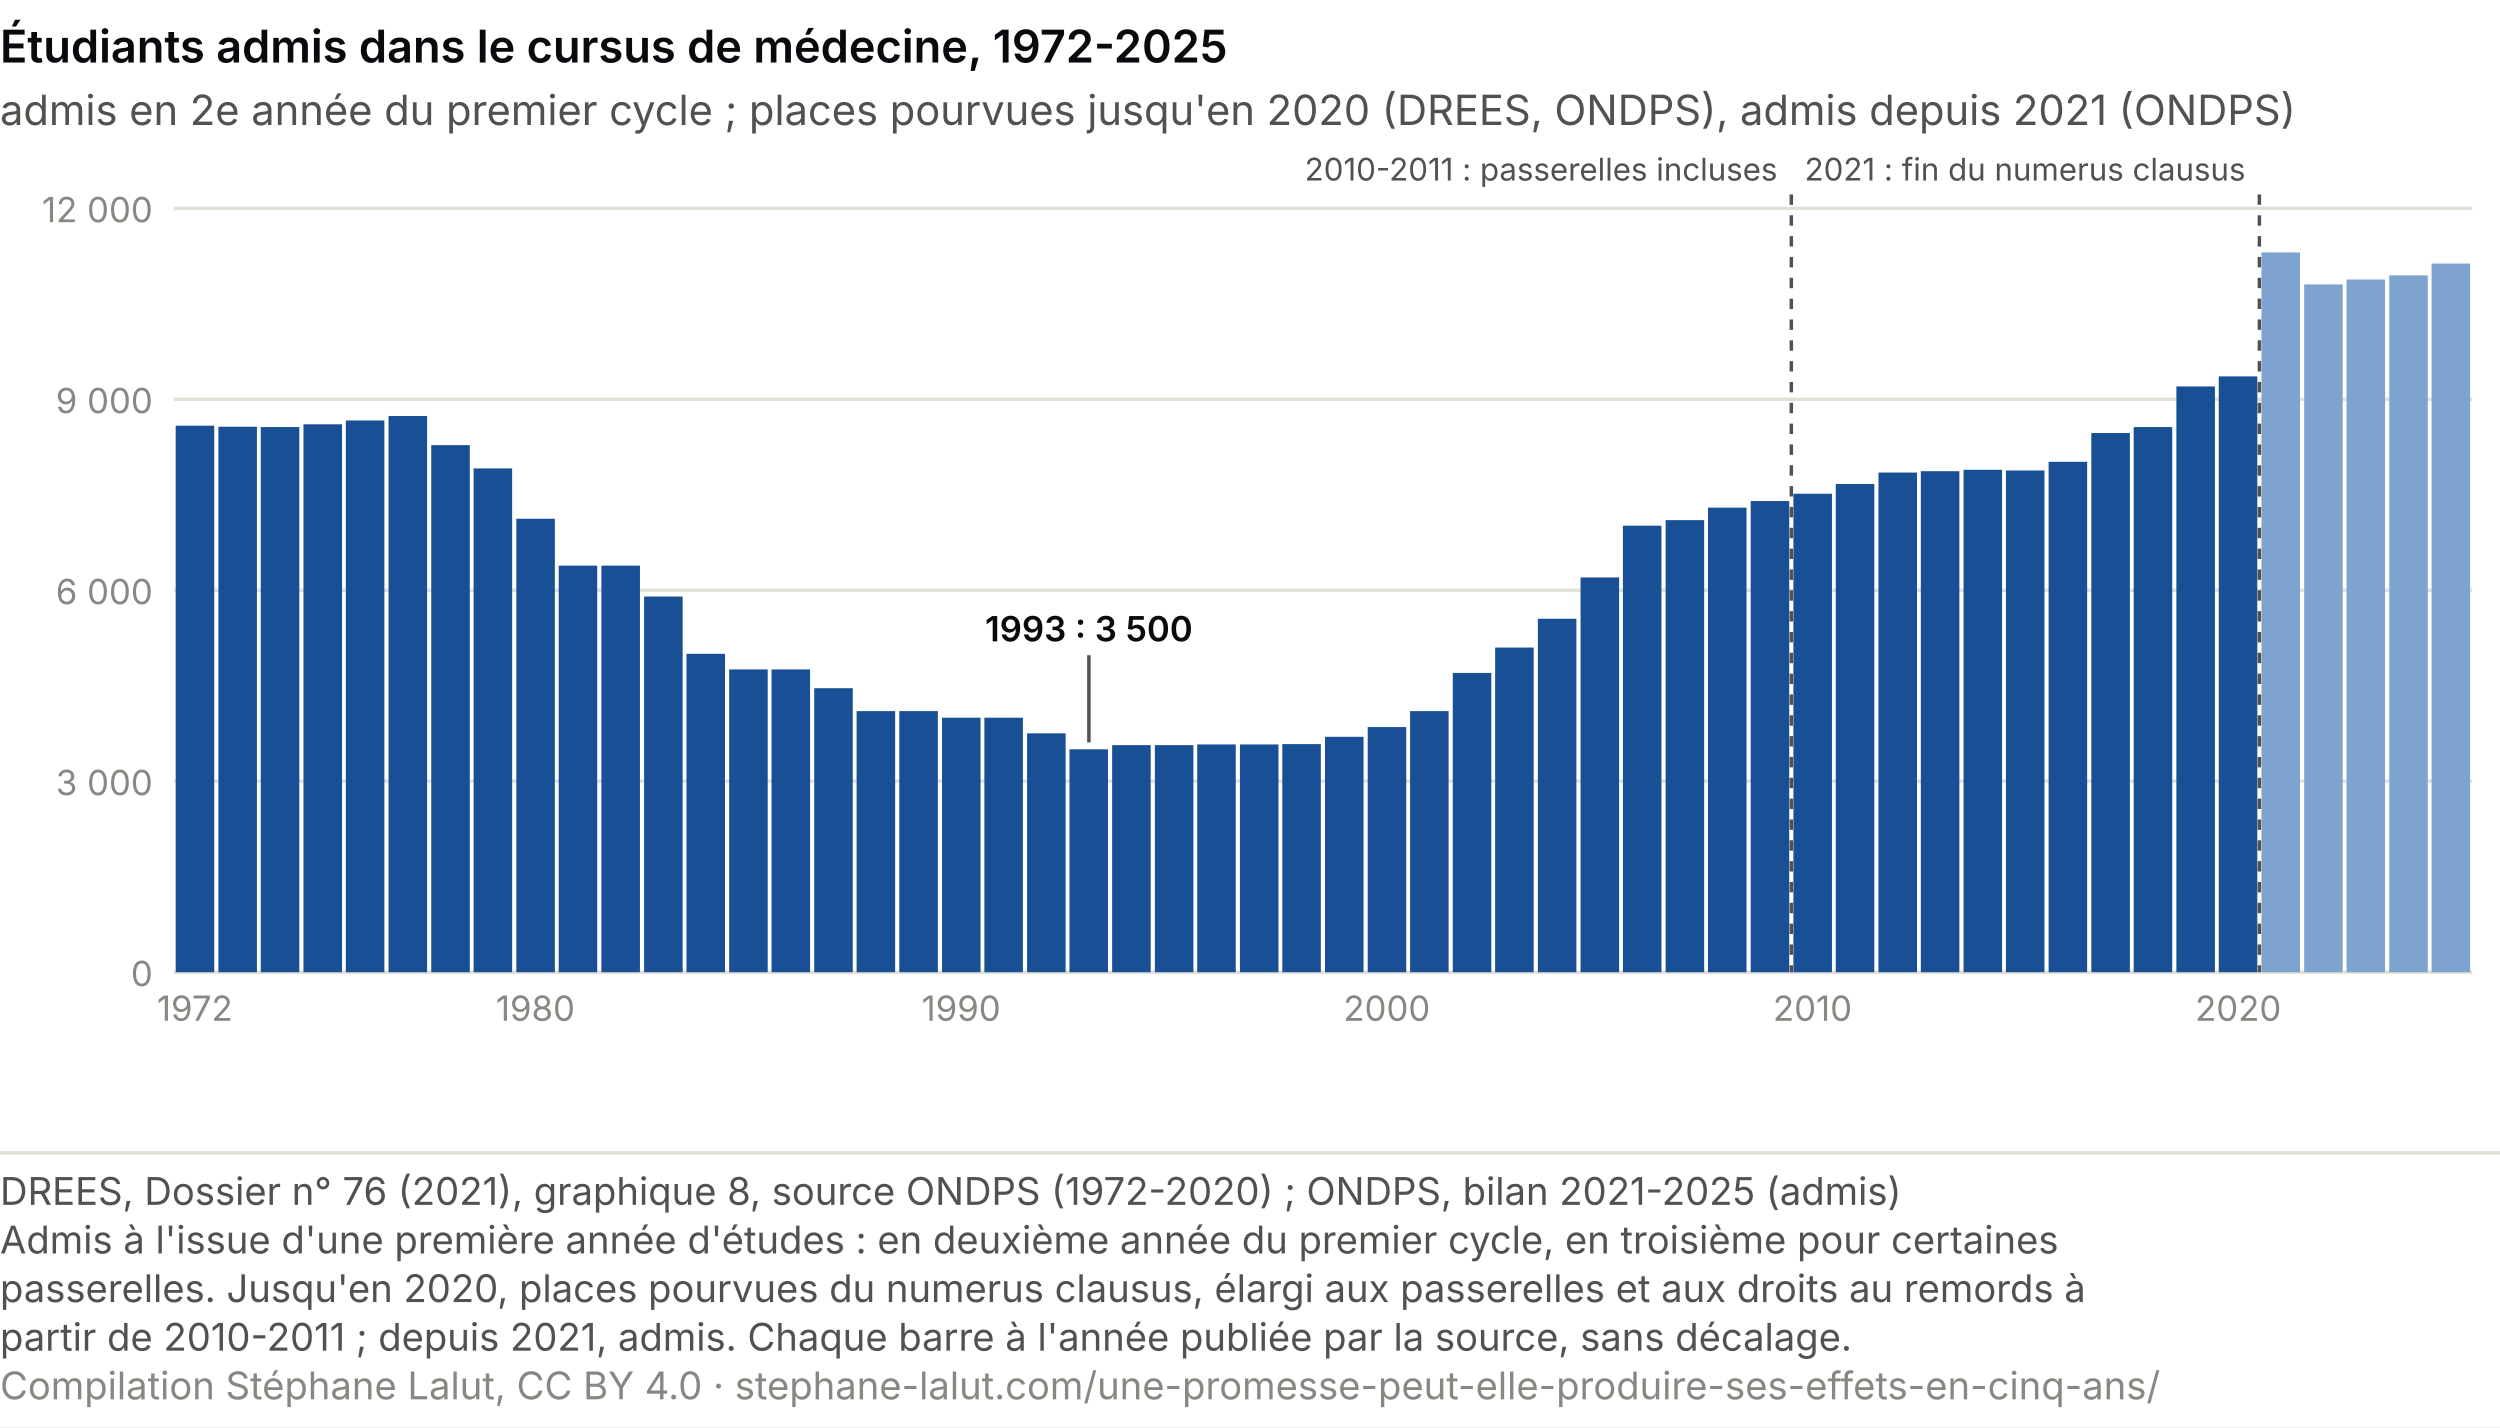
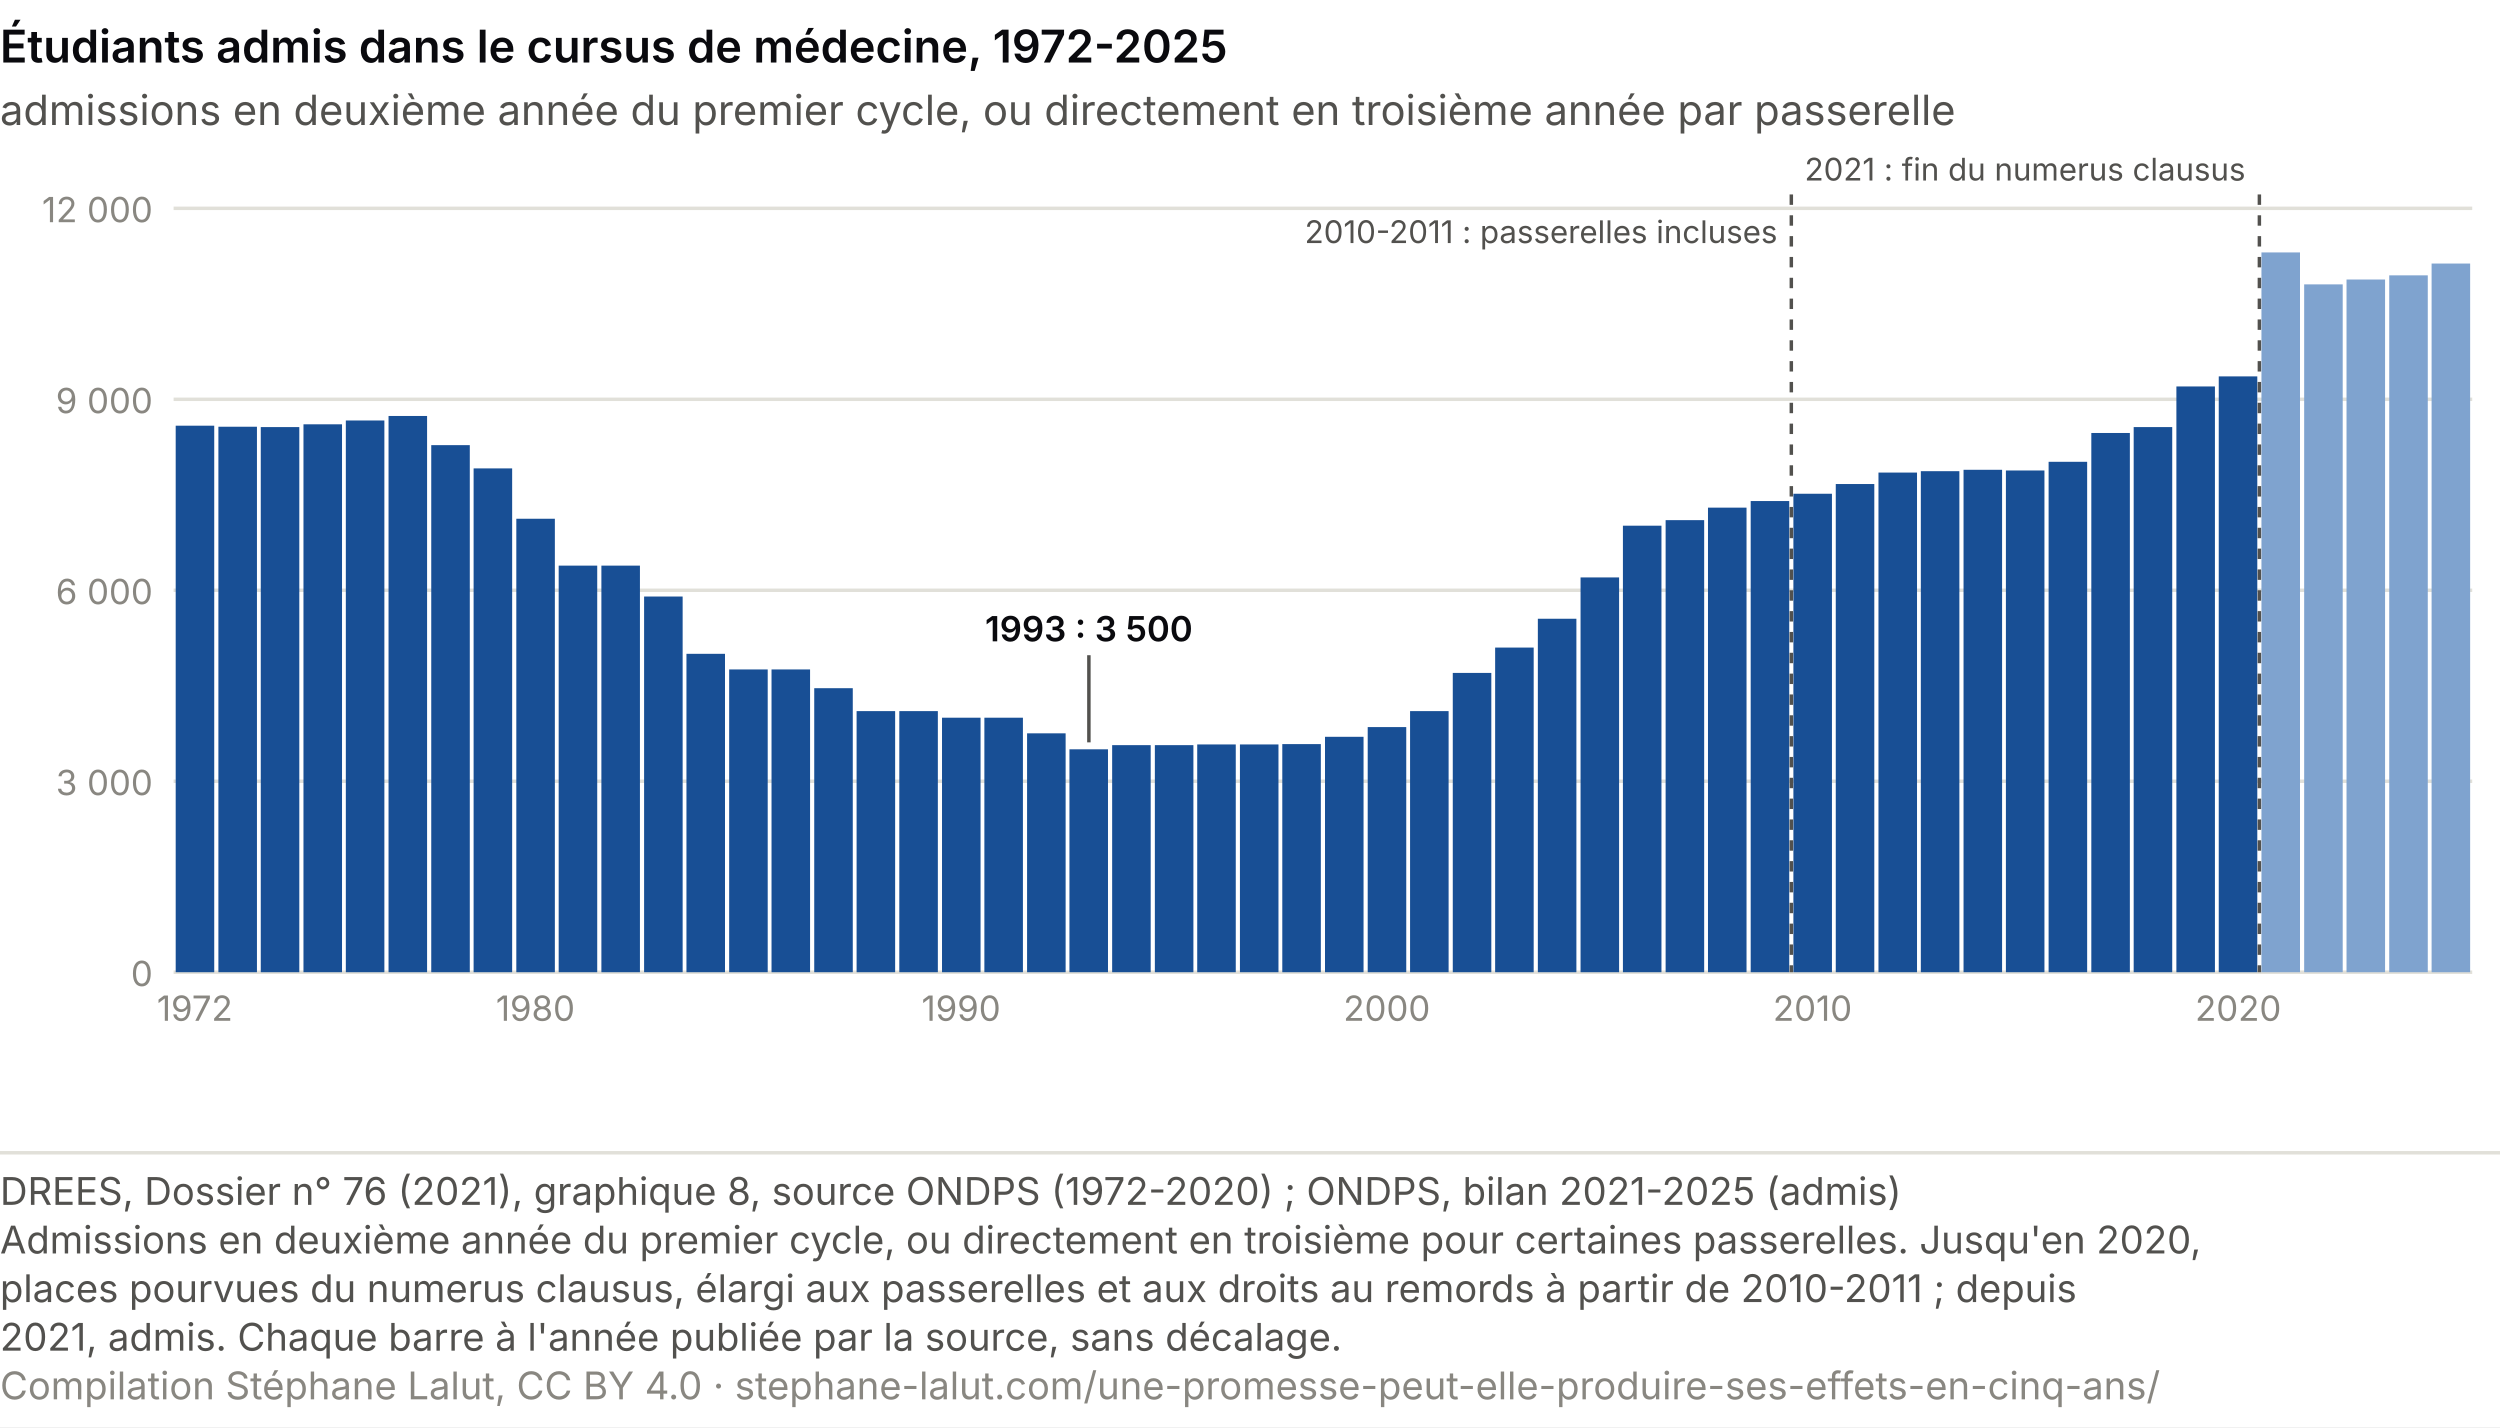
<svg xmlns="http://www.w3.org/2000/svg" viewBox="0 0 720 411" role="img" font-variant-numeric="tabular-nums" aria-labelledby="da-t da-d" font-family="system-ui, -apple-system, Segoe UI, sans-serif">
  <rect width="720" height="411" fill="#ffffff" />
  <text x="0.0" y="18.0" font-size="13" fill="#0A0A0E" text-anchor="start" font-weight="600">Étudiants admis dans le cursus de médecine, 1972-2025</text>
-   <text x="0.0" y="36.0" font-size="12" fill="#52514e" text-anchor="start">admis en 2e année du premier cycle ; places pourvues jusqu'en 2020 (DREES, ONDPS), admis depuis 2021 (ONDPS)</text>
+   <text x="0.0" y="36.0" font-size="12" fill="#52514e" text-anchor="start">admissions en deuxième année du premier cycle, ou directement en troisième année par passerelle</text>
  <line x1="50" y1="280.0" x2="712" y2="280.0" stroke="#e1e0d9" />
  <text x="44.0" y="284.0" font-size="10" fill="#898781" text-anchor="end">0</text>
  <line x1="50" y1="225.0" x2="712" y2="225.0" stroke="#e1e0d9" />
  <text x="44.0" y="229.0" font-size="10" fill="#898781" text-anchor="end">3 000</text>
  <line x1="50" y1="170.0" x2="712" y2="170.0" stroke="#e1e0d9" />
  <text x="44.0" y="174.0" font-size="10" fill="#898781" text-anchor="end">6 000</text>
  <line x1="50" y1="115.0" x2="712" y2="115.0" stroke="#e1e0d9" />
  <text x="44.0" y="119.0" font-size="10" fill="#898781" text-anchor="end">9 000</text>
  <line x1="50" y1="60.0" x2="712" y2="60.0" stroke="#e1e0d9" />
  <text x="44.0" y="64.0" font-size="10" fill="#898781" text-anchor="end">12 000</text>
  <rect x="50.6" y="122.6" width="11.1" height="157.4" fill="#184f95" />
  <text x="56.1" y="294.0" font-size="10" fill="#898781" text-anchor="middle">1972</text>
  <rect x="62.9" y="122.9" width="11.1" height="157.1" fill="#184f95" />
  <rect x="75.1" y="123.0" width="11.1" height="157.0" fill="#184f95" />
  <rect x="87.4" y="122.2" width="11.1" height="157.8" fill="#184f95" />
  <rect x="99.6" y="121.1" width="11.1" height="158.9" fill="#184f95" />
  <rect x="111.9" y="119.8" width="11.1" height="160.2" fill="#184f95" />
  <rect x="124.2" y="128.2" width="11.1" height="151.8" fill="#184f95" />
  <rect x="136.4" y="134.9" width="11.1" height="145.1" fill="#184f95" />
  <rect x="148.7" y="149.4" width="11.1" height="130.6" fill="#184f95" />
  <text x="154.2" y="294.0" font-size="10" fill="#898781" text-anchor="middle">1980</text>
  <rect x="160.9" y="162.9" width="11.1" height="117.1" fill="#184f95" />
  <rect x="173.2" y="162.9" width="11.1" height="117.1" fill="#184f95" />
  <rect x="185.5" y="171.8" width="11.1" height="108.2" fill="#184f95" />
  <rect x="197.7" y="188.3" width="11.1" height="91.7" fill="#184f95" />
  <rect x="210.0" y="192.8" width="11.1" height="87.2" fill="#184f95" />
  <rect x="222.2" y="192.8" width="11.1" height="87.2" fill="#184f95" />
  <rect x="234.5" y="198.2" width="11.1" height="81.8" fill="#184f95" />
  <rect x="246.7" y="204.8" width="11.1" height="75.2" fill="#184f95" />
  <rect x="259.0" y="204.8" width="11.1" height="75.2" fill="#184f95" />
  <rect x="271.3" y="206.7" width="11.1" height="73.3" fill="#184f95" />
  <text x="276.8" y="294.0" font-size="10" fill="#898781" text-anchor="middle">1990</text>
  <rect x="283.5" y="206.7" width="11.1" height="73.3" fill="#184f95" />
  <rect x="295.8" y="211.2" width="11.1" height="68.8" fill="#184f95" />
  <rect x="308.0" y="215.8" width="11.1" height="64.2" fill="#184f95" />
  <rect x="320.3" y="214.6" width="11.1" height="65.4" fill="#184f95" />
  <rect x="332.6" y="214.6" width="11.1" height="65.4" fill="#184f95" />
  <rect x="344.8" y="214.4" width="11.1" height="65.6" fill="#184f95" />
  <rect x="357.1" y="214.4" width="11.1" height="65.6" fill="#184f95" />
  <rect x="369.3" y="214.3" width="11.1" height="65.7" fill="#184f95" />
  <rect x="381.6" y="212.2" width="11.1" height="67.8" fill="#184f95" />
  <rect x="393.9" y="209.4" width="11.1" height="70.6" fill="#184f95" />
  <text x="399.4" y="294.0" font-size="10" fill="#898781" text-anchor="middle">2000</text>
  <rect x="406.1" y="204.8" width="11.1" height="75.2" fill="#184f95" />
  <rect x="418.4" y="193.8" width="11.1" height="86.2" fill="#184f95" />
  <rect x="430.6" y="186.5" width="11.1" height="93.5" fill="#184f95" />
  <rect x="442.9" y="178.2" width="11.1" height="101.8" fill="#184f95" />
  <rect x="455.2" y="166.3" width="11.1" height="113.7" fill="#184f95" />
  <rect x="467.4" y="151.4" width="11.1" height="128.6" fill="#184f95" />
  <rect x="479.7" y="149.8" width="11.1" height="130.2" fill="#184f95" />
  <rect x="491.9" y="146.2" width="11.1" height="133.8" fill="#184f95" />
  <rect x="504.2" y="144.3" width="11.1" height="135.7" fill="#184f95" />
  <rect x="516.5" y="142.2" width="11.1" height="137.8" fill="#184f95" />
  <text x="522.0" y="294.0" font-size="10" fill="#898781" text-anchor="middle">2010</text>
  <rect x="528.7" y="139.4" width="11.1" height="140.6" fill="#184f95" />
  <rect x="541.0" y="136.1" width="11.1" height="143.9" fill="#184f95" />
  <rect x="553.2" y="135.7" width="11.1" height="144.3" fill="#184f95" />
  <rect x="565.5" y="135.3" width="11.1" height="144.7" fill="#184f95" />
  <rect x="577.7" y="135.5" width="11.1" height="144.5" fill="#184f95" />
  <rect x="590.0" y="133.0" width="11.1" height="147.0" fill="#184f95" />
  <rect x="602.3" y="124.7" width="11.1" height="155.3" fill="#184f95" />
  <rect x="614.5" y="123.0" width="11.1" height="157.0" fill="#184f95" />
  <rect x="626.8" y="111.3" width="11.1" height="168.7" fill="#184f95" />
  <rect x="639.0" y="108.4" width="11.1" height="171.6" fill="#184f95" />
  <text x="644.6" y="294.0" font-size="10" fill="#898781" text-anchor="middle">2020</text>
  <rect x="651.3" y="72.7" width="11.1" height="207.3" fill="#7fa3cf" />
  <rect x="663.6" y="81.9" width="11.1" height="198.1" fill="#7fa3cf" />
  <rect x="675.8" y="80.5" width="11.1" height="199.5" fill="#7fa3cf" />
  <rect x="688.1" y="79.3" width="11.1" height="200.7" fill="#7fa3cf" />
  <rect x="700.3" y="75.9" width="11.1" height="204.1" fill="#7fa3cf" />
  <line x1="515.9" y1="56" x2="515.9" y2="280" stroke="#52514e" stroke-dasharray="3 3" />
-   <text x="511.9" y="52.0" font-size="9" fill="#52514e" text-anchor="end">2010-2011 : passerelles incluses</text>
+   <text x="511.9" y="70.0" font-size="9" fill="#52514e" text-anchor="end">2010-2011 : passerelles incluses</text>
  <line x1="650.7" y1="56" x2="650.7" y2="280" stroke="#52514e" stroke-dasharray="3 3" />
  <text x="646.7" y="52.0" font-size="9" fill="#52514e" text-anchor="end">2021 : fin du numerus clausus</text>
  <line x1="313.6" y1="188.7" x2="313.6" y2="213.8" stroke="#52514e" />
  <text x="313.6" y="184.7" font-size="10" fill="#0A0A0E" text-anchor="middle" font-weight="600">1993 : 3 500</text>
  <line x1="0" y1="332.0" x2="720" y2="332.0" stroke="#e1e0d9" />
  <text class="pied-source" x="0" y="347.0" font-size="11" fill="#52514e">DREES, Dossier n° 76 (2021), graphique 8, source ONDPS (1972-2020) ; ONDPS, bilan 2021-2025 (admis)</text>
-   <text class="pied-note" x="0" y="361.0" font-size="11" fill="#52514e">Admis à l'issue d'une première année d'études : en deuxième année du premier cycle, en troisième pour certaines</text>
-   <text class="pied-note" x="0" y="375.0" font-size="11" fill="#52514e">passerelles. Jusqu'en 2020, places pourvues du numerus clausus, élargi aux passerelles et aux droits au remords à</text>
-   <text class="pied-note" x="0" y="389.0" font-size="11" fill="#52514e">partir de 2010-2011 ; depuis 2021, admis. Chaque barre à l'année publiée par la source, sans décalage.</text>
+   <text class="pied-note" x="0" y="361.0" font-size="11" fill="#52514e">Admissions en deuxième année du premier cycle, ou directement en troisième pour certaines passerelles. Jusqu'en 2020,</text>
+   <text class="pied-note" x="0" y="375.0" font-size="11" fill="#52514e">places pourvues du numerus clausus, élargi aux passerelles et aux droits au remords à partir de 2010-2011 ; depuis</text>
+   <text class="pied-note" x="0" y="389.0" font-size="11" fill="#52514e">2021, admis. Chaque barre à l'année publiée par la source, sans décalage.</text>
  <text class="pied-licence" x="0" y="403.0" font-size="11" fill="#898781">Compilation Stéphane Lalut, CC BY 4.0 · stephane-lalut.com/une-promesse-peut-elle-produire-ses-effets-en-cinq-ans/</text>
</svg>
